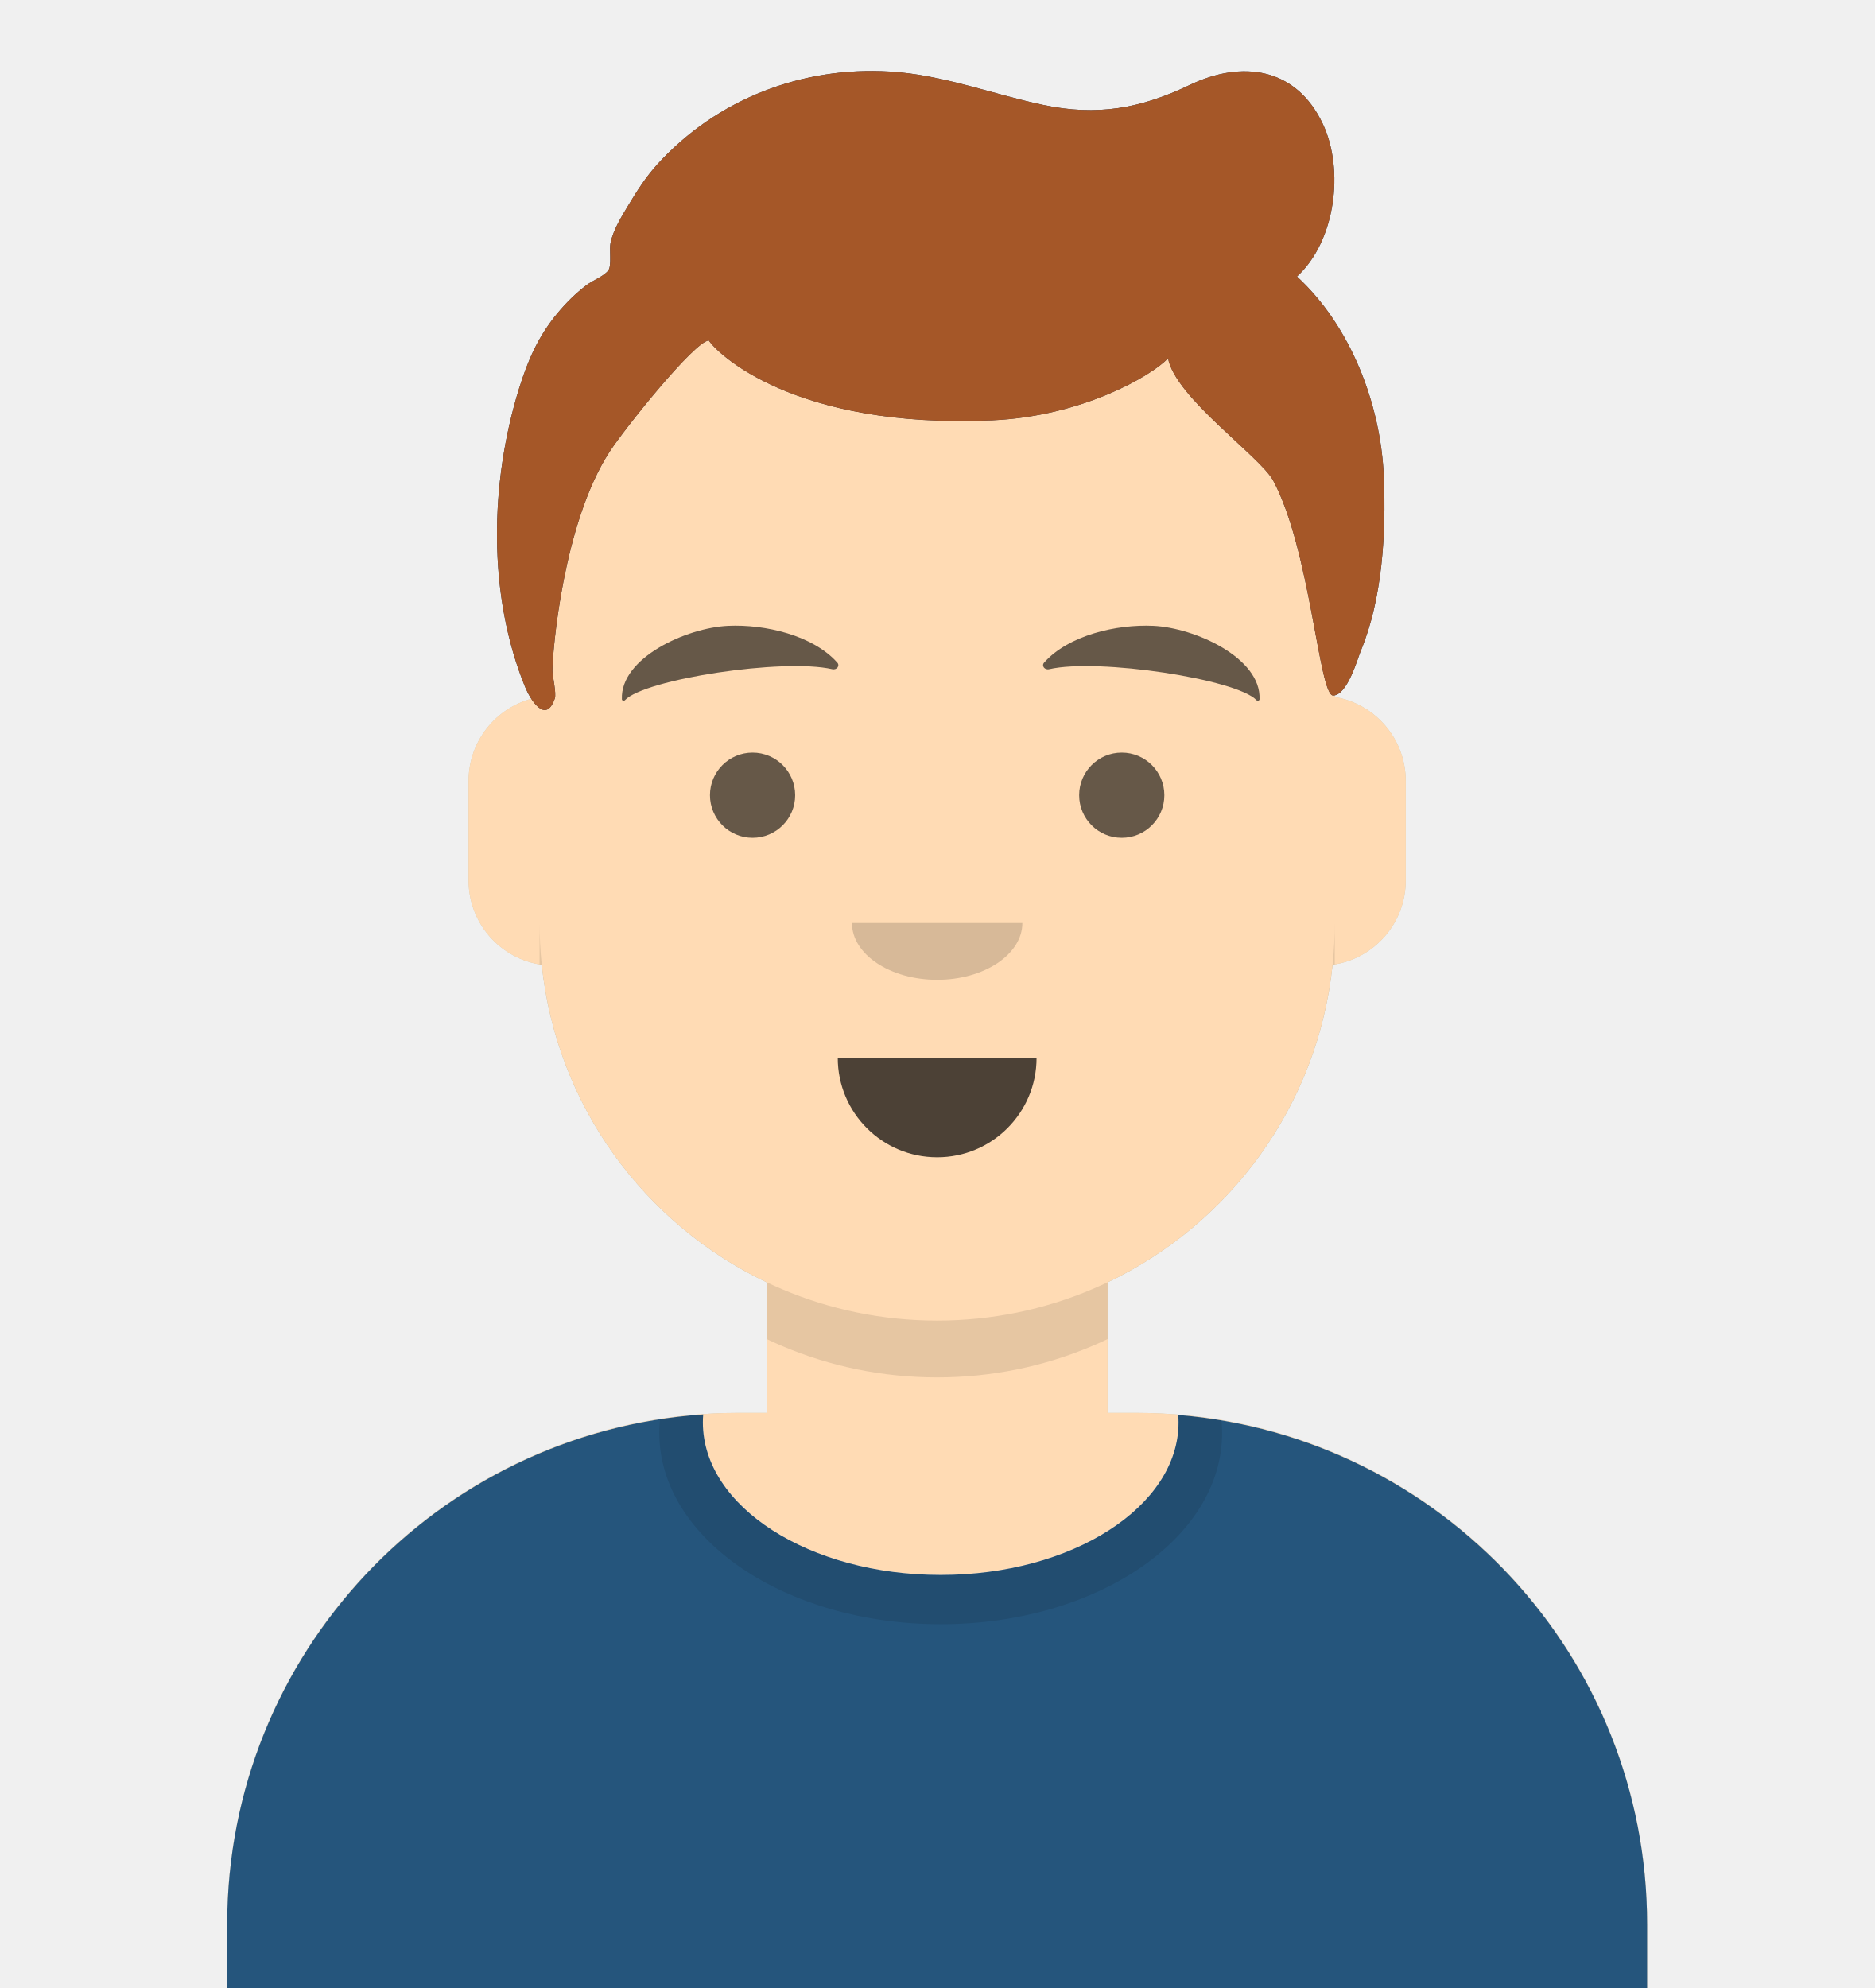
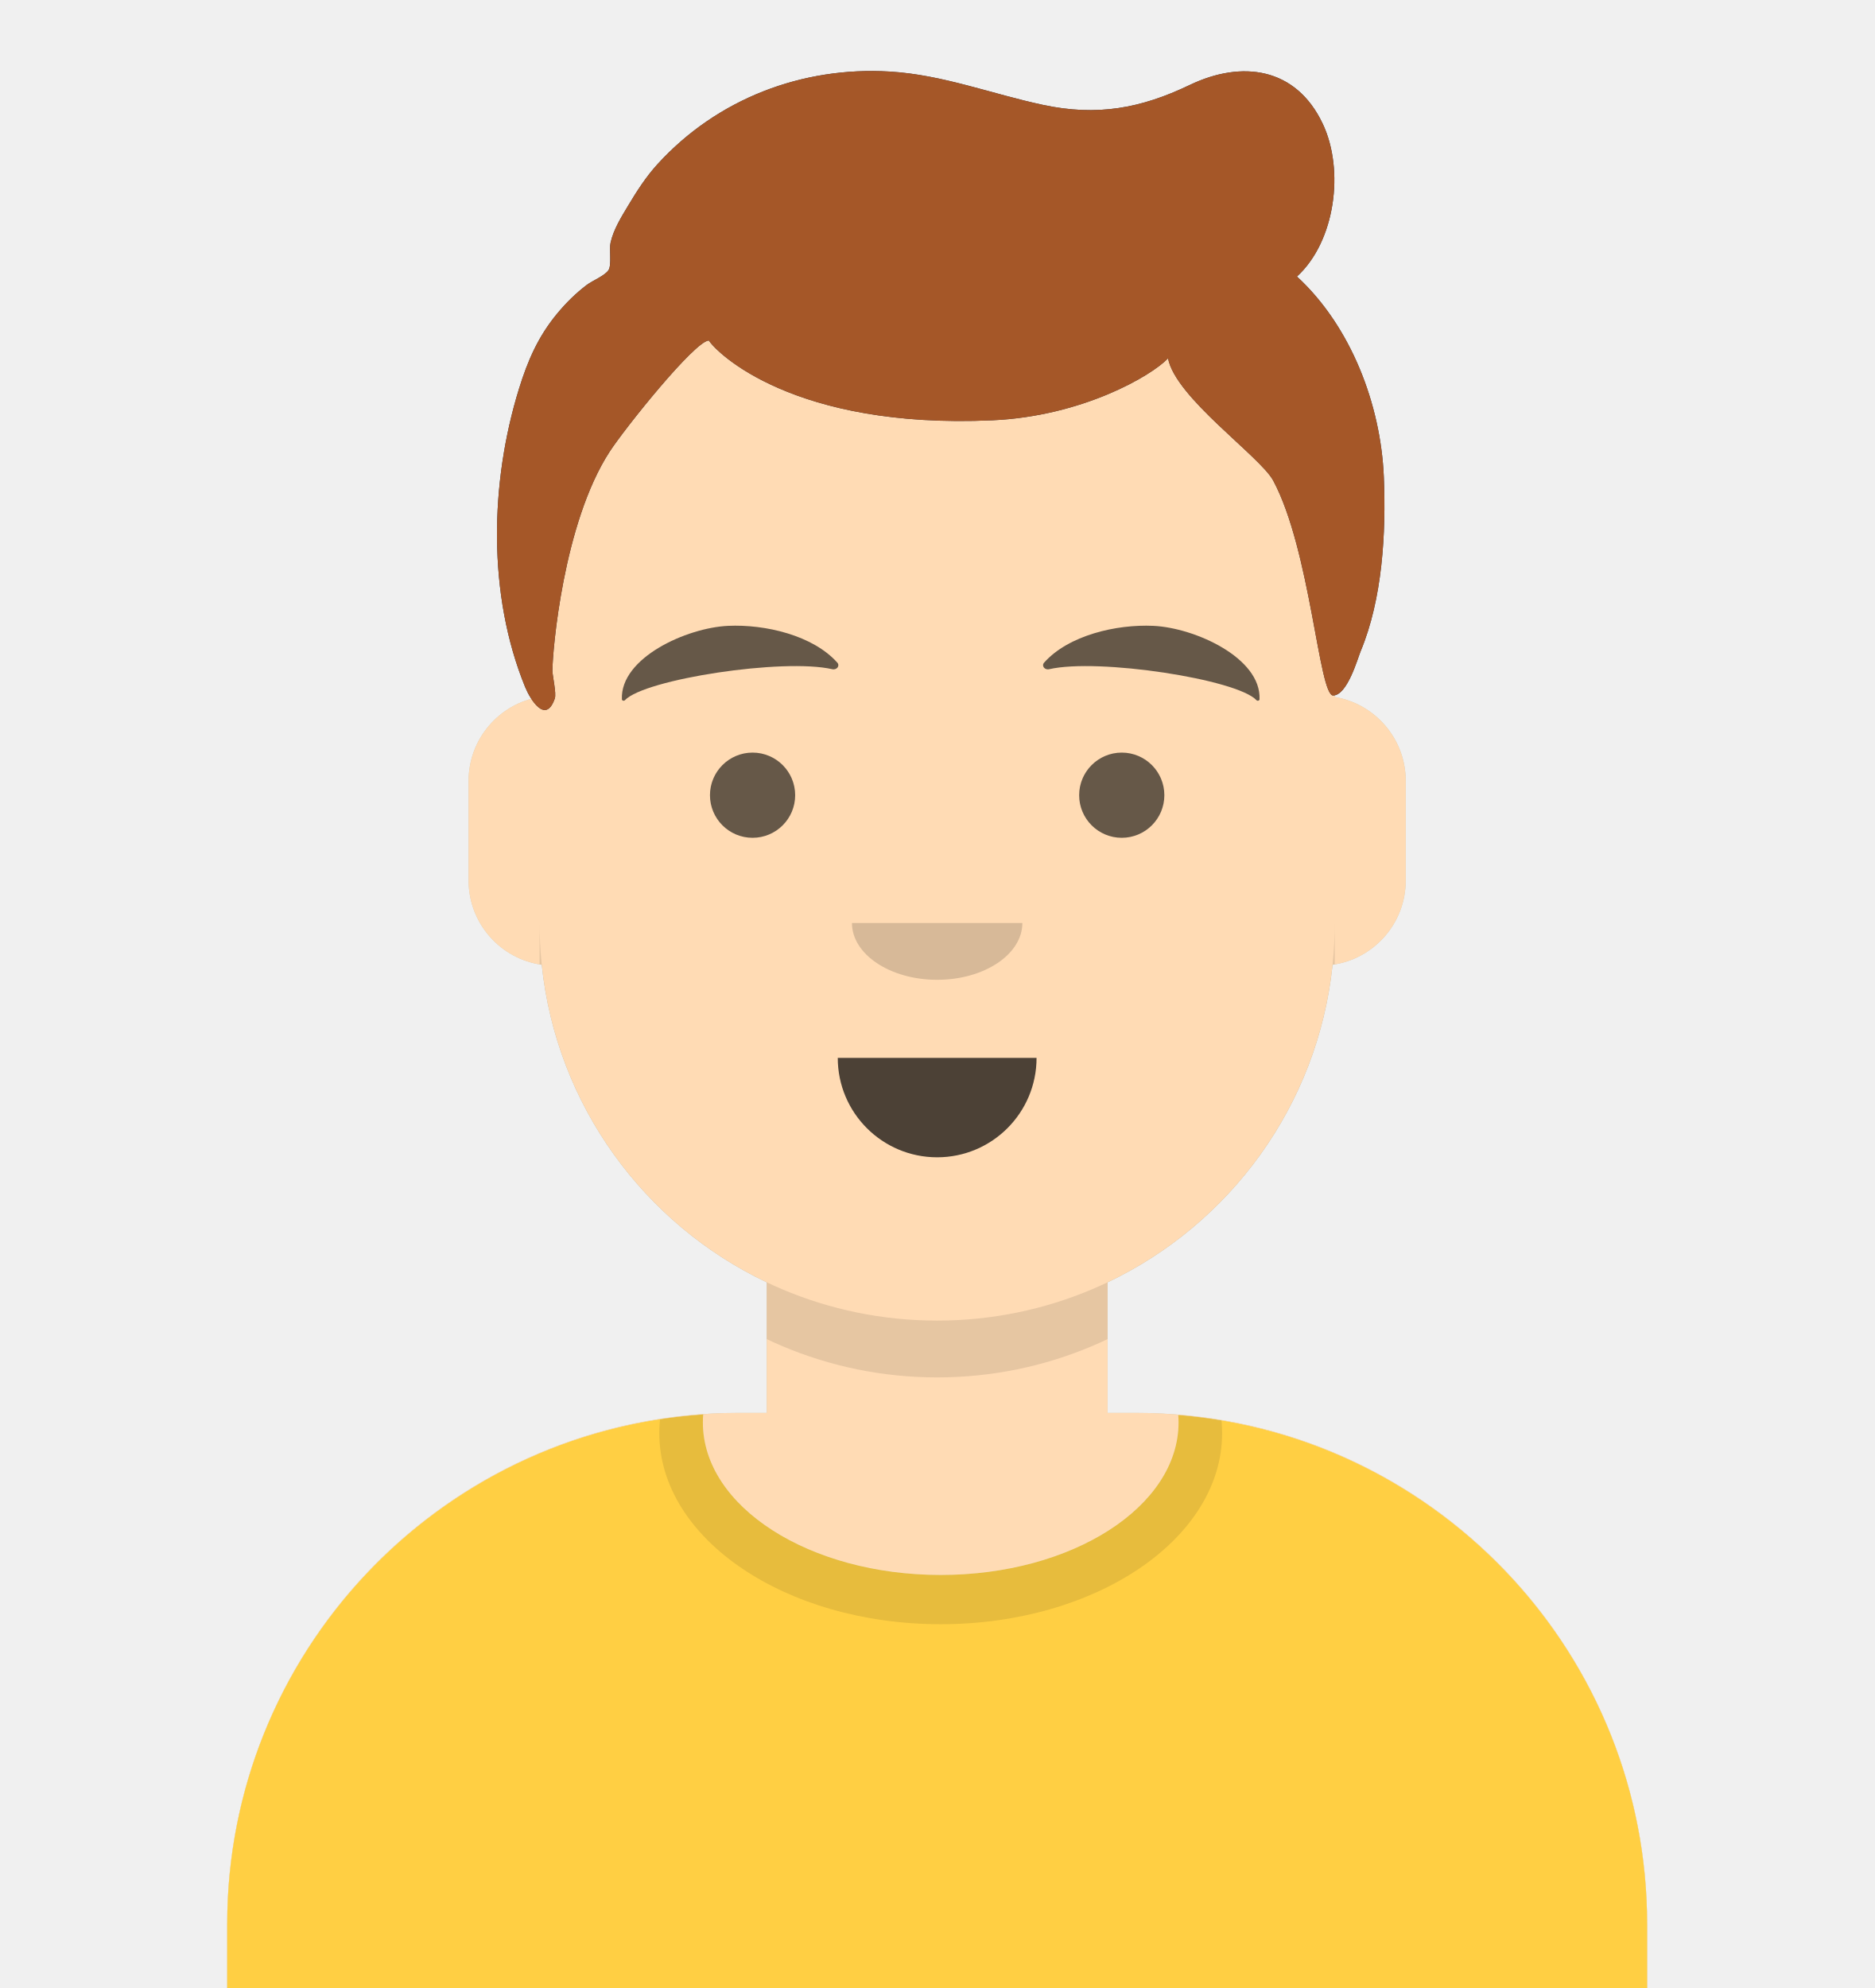
<svg xmlns="http://www.w3.org/2000/svg" xmlns:xlink="http://www.w3.org/1999/xlink" width="264" height="280">
  <defs>
    <path d="M124 144.611V163h4c39.765 0 72 32.235 72 72v9H0v-9c0-39.765 32.235-72 72-72h4v-18.389c-17.237-8.189-29.628-24.924-31.695-44.73C38.48 99.058 34 94.052 34 88V74c0-5.946 4.325-10.882 10-11.834V56c0-30.928 25.072-56 56-56s56 25.072 56 56v6.166c5.675.952 10 5.888 10 11.834v14c0 6.052-4.48 11.058-10.305 11.881-2.067 19.806-14.457 36.541-31.695 44.73z" id="a" />
  </defs>
  <g mask="url(#react-mask-5)" fill="none" fill-rule="evenodd">
    <g transform="translate(32 36)">
      <mask id="b" fill="#fff">
        <use xlink:href="#a" />
      </mask>
      <use fill="#d0c6ac" xlink:href="#a" />
      <g mask="url(#b)" fill="#ffdbb4">
        <path d="M0 0h264v280H0z" />
      </g>
      <path d="M156 79v23c0 30.928-25.072 56-56 56s-56-25.072-56-56V79v15c0 30.928 25.072 56 56 56s56-25.072 56-56V79z" fill-opacity=".1" fill="#000" mask="url(#b)" />
    </g>
    <g transform="translate(0 170)">
      <defs>
        <path d="M165.96 29.295c36.976 3.03 66.04 33.999 66.04 71.757V110H32v-8.948c0-38.099 29.592-69.287 67.045-71.832A14.02 14.02 0 0 0 99 30.348c0 11.863 14.998 21.48 33.5 21.48s33.5-9.617 33.5-21.48c0-.353-.013-.704-.04-1.053z" id="c" />
      </defs>
      <mask id="d" fill="#fff">
        <use xlink:href="#c" />
      </mask>
      <use fill="#e6e6e6" xlink:href="#c" />
-       <g mask="url(#d)" fill="#25557c">
+       <g mask="url(#d)" fill="#ffcf43">
        <path d="M0 0h264v110H0z" />
      </g>
      <g opacity=".6" mask="url(#d)" fill-opacity=".16" fill="#000">
        <ellipse cx="132.5" cy="31.848" rx="39.635" ry="26.914" />
      </g>
    </g>
    <g fill="#000">
      <path d="M118 149c0 7.732 6.268 14 14 14s14-6.268 14-14" fill-opacity=".7" />
      <path d="M120 130c0 4.418 5.373 8 12 8s12-3.582 12-8" fill-opacity=".16" />
      <g fill-opacity=".6">
        <circle cx="106" cy="112" r="6" />
        <circle cx="158" cy="112" r="6" />
      </g>
      <path d="M102.547 88.148c-5.807.268-15.195 4.488-14.953 10.344.008.192.29.276.427.128 2.755-2.959 22.315-5.95 29.205-4.365.631.145 1.11-.477.71-.926-3.422-3.848-10.186-5.426-15.389-5.181m59.906 0c5.807.268 15.195 4.488 14.953 10.344-.008.192-.29.276-.427.128-2.755-2.959-22.315-5.95-29.205-4.365-.631.145-1.11-.477-.71-.926 3.422-3.848 10.186-5.426 15.389-5.181" fill-opacity=".6" />
    </g>
    <defs>
      <path id="e" d="M0 0h264v280H0z" />
      <path d="M183.68 38.949c5.406-4.95 6.708-14.987 3.638-21.499-3.768-7.995-11.416-8.997-18.745-5.481-6.908 3.315-13.057 4.419-20.622 2.813-7.259-1.541-14.145-4.259-21.647-4.705-12.325-.733-24.3 3.838-32.7 13.053-1.603 1.758-2.894 3.768-4.115 5.805-.977 1.63-2.078 3.379-2.493 5.258-.198.893.17 3.098-.275 3.83-.481.79-2.296 1.515-3.069 2.102-1.567 1.189-2.924 2.53-4.18 4.047-2.666 3.222-4.134 6.587-5.368 10.572-4.103 13.245-4.451 28.998.853 42.004.707 1.734 2.898 5.352 4.186 1.638.255-.734-.335-3.194-.333-3.935.005-2.72 1.506-20.729 8.047-30.817 2.129-3.284 11.973-15.581 13.983-15.679 1.065 1.693 11.88 12.509 39.943 11.241 12.662-.572 22.399-6.261 24.737-8.727 1.029 5.533 12.992 13.816 14.815 17.224 5.266 9.845 6.434 30.304 8.445 30.265s3.453-5.238 3.867-6.23c3.072-7.375 3.595-16.632 3.267-24.559-.427-10.202-4.638-21.226-12.235-28.22z" id="g" />
    </defs>
    <mask id="f" fill="#fff">
      <use xlink:href="#e" />
    </mask>
    <g mask="url(#f)">
      <g transform="translate(-1)">
        <mask id="h" fill="#fff">
          <use xlink:href="#g" />
        </mask>
        <use fill="#28354b" xlink:href="#g" />
        <g mask="url(#h)" fill="#a55728">
          <path d="M0 0h264v280H0z" />
        </g>
      </g>
    </g>
  </g>
</svg>
